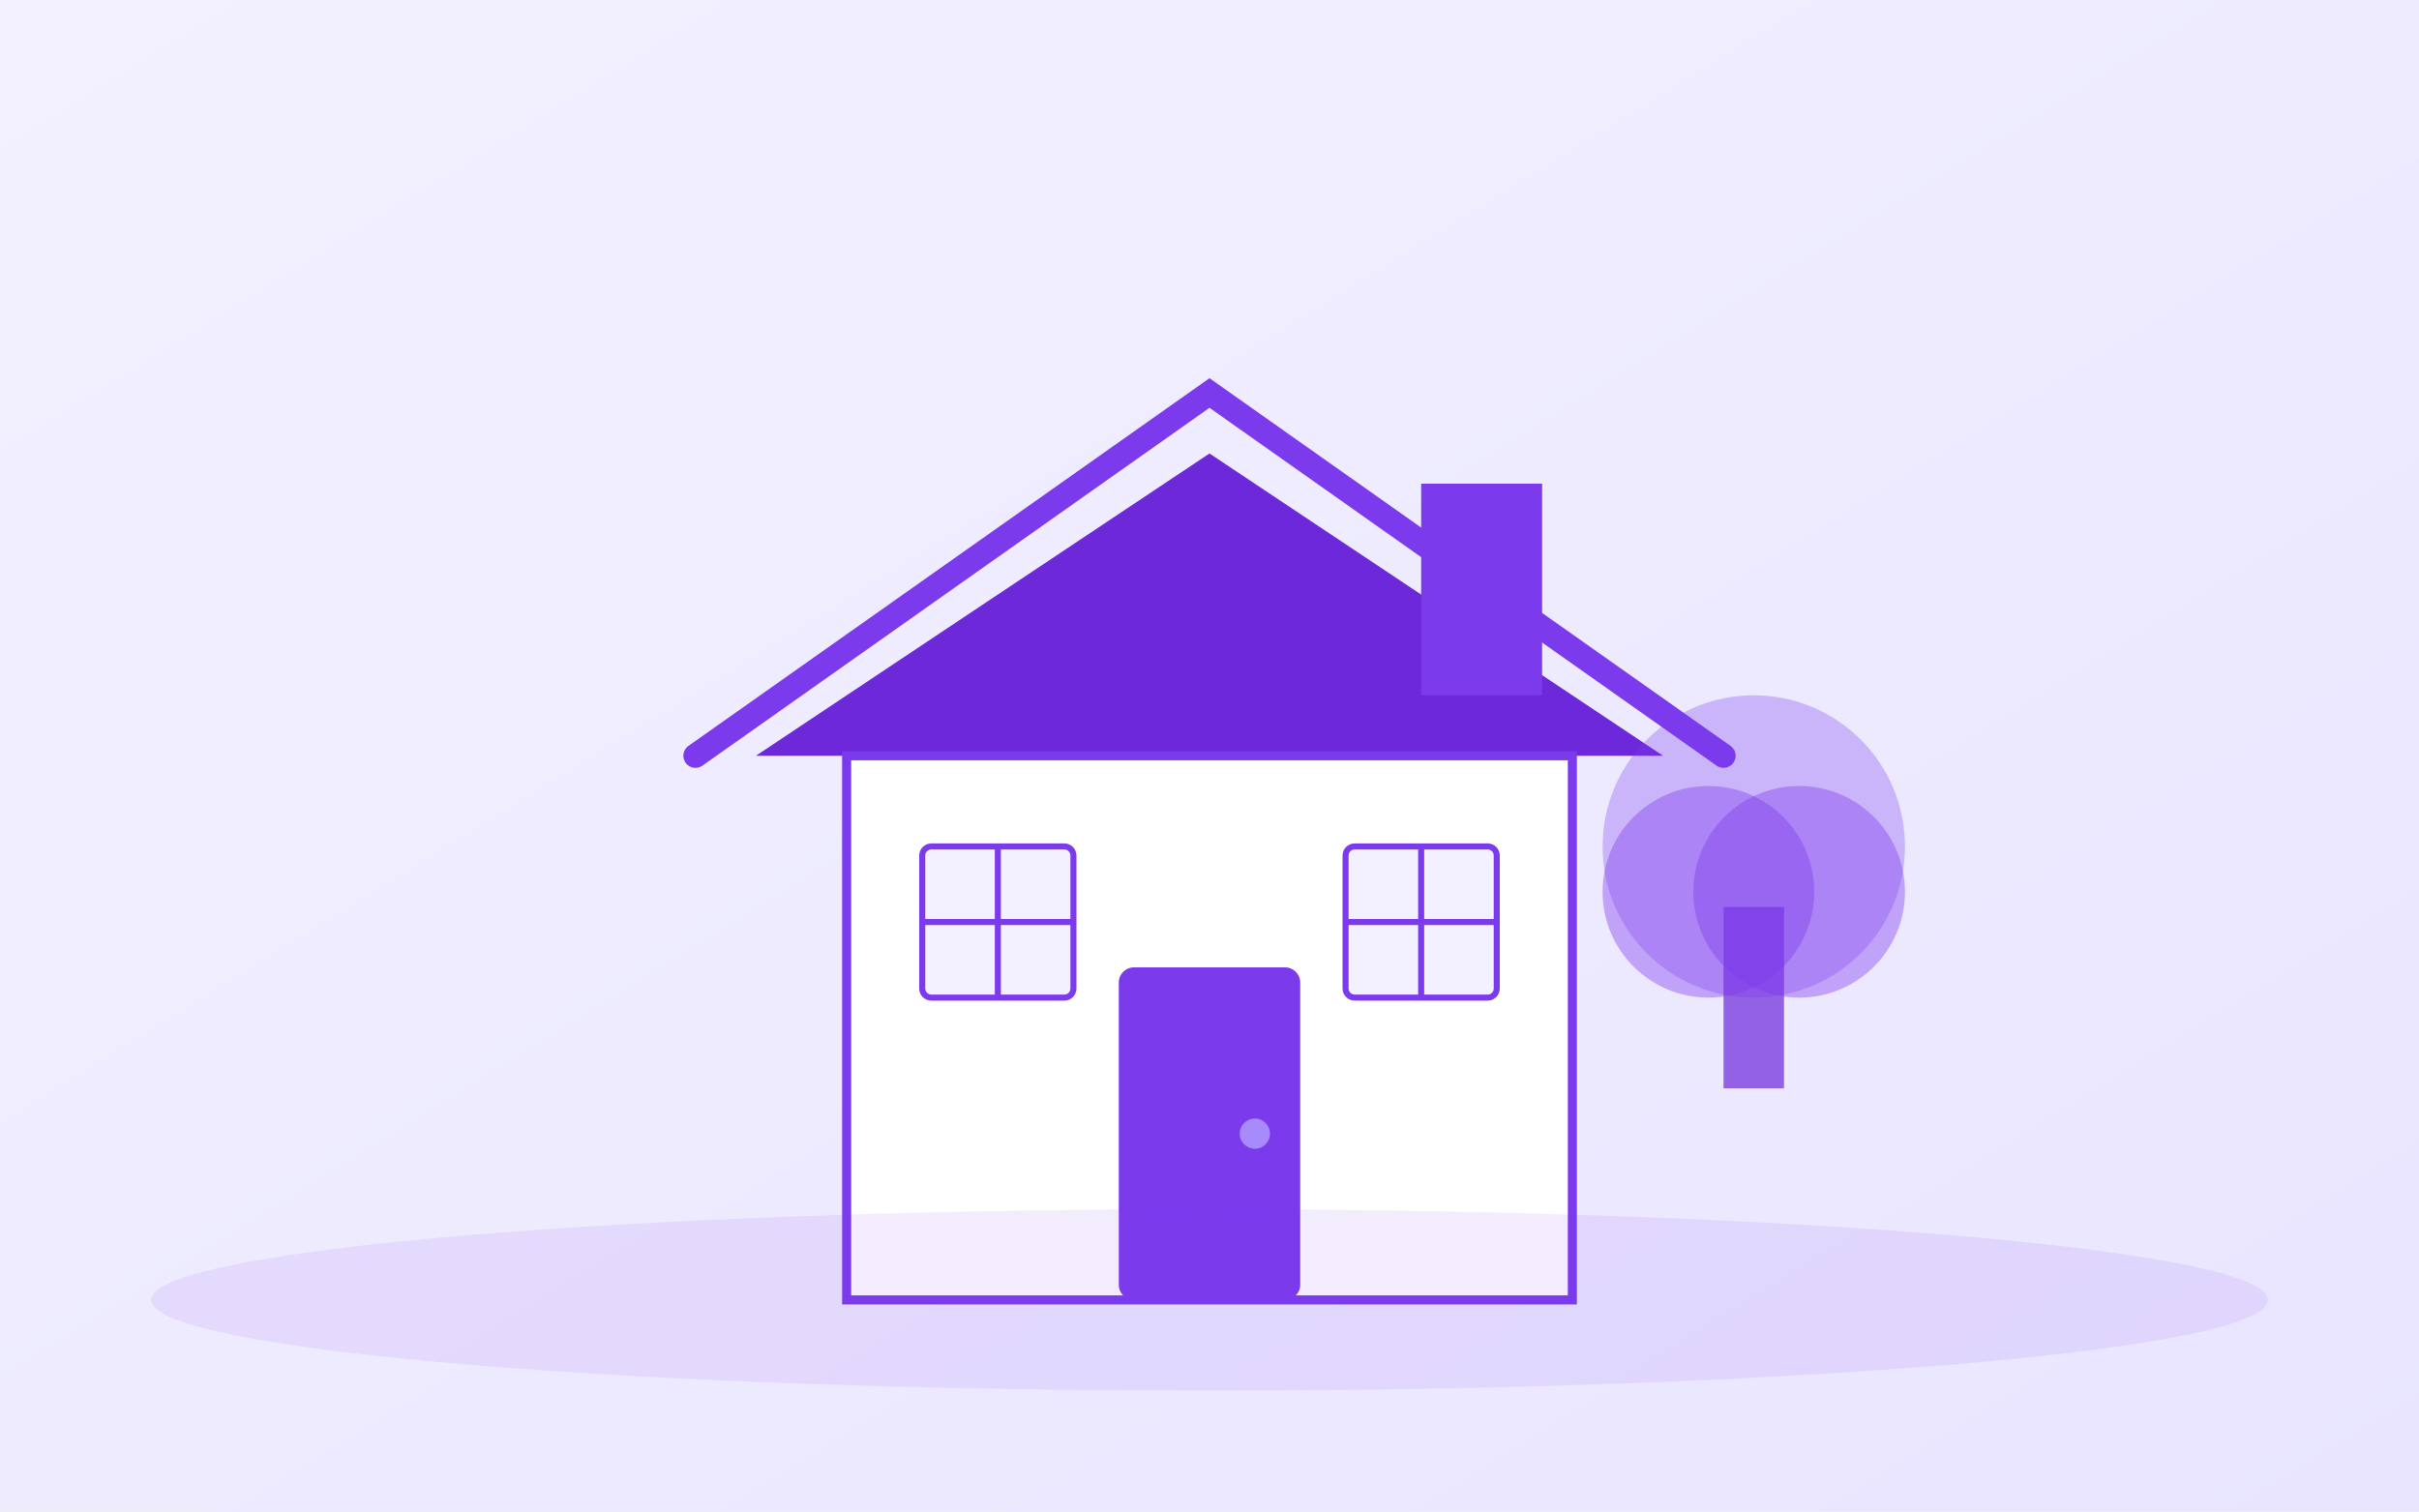
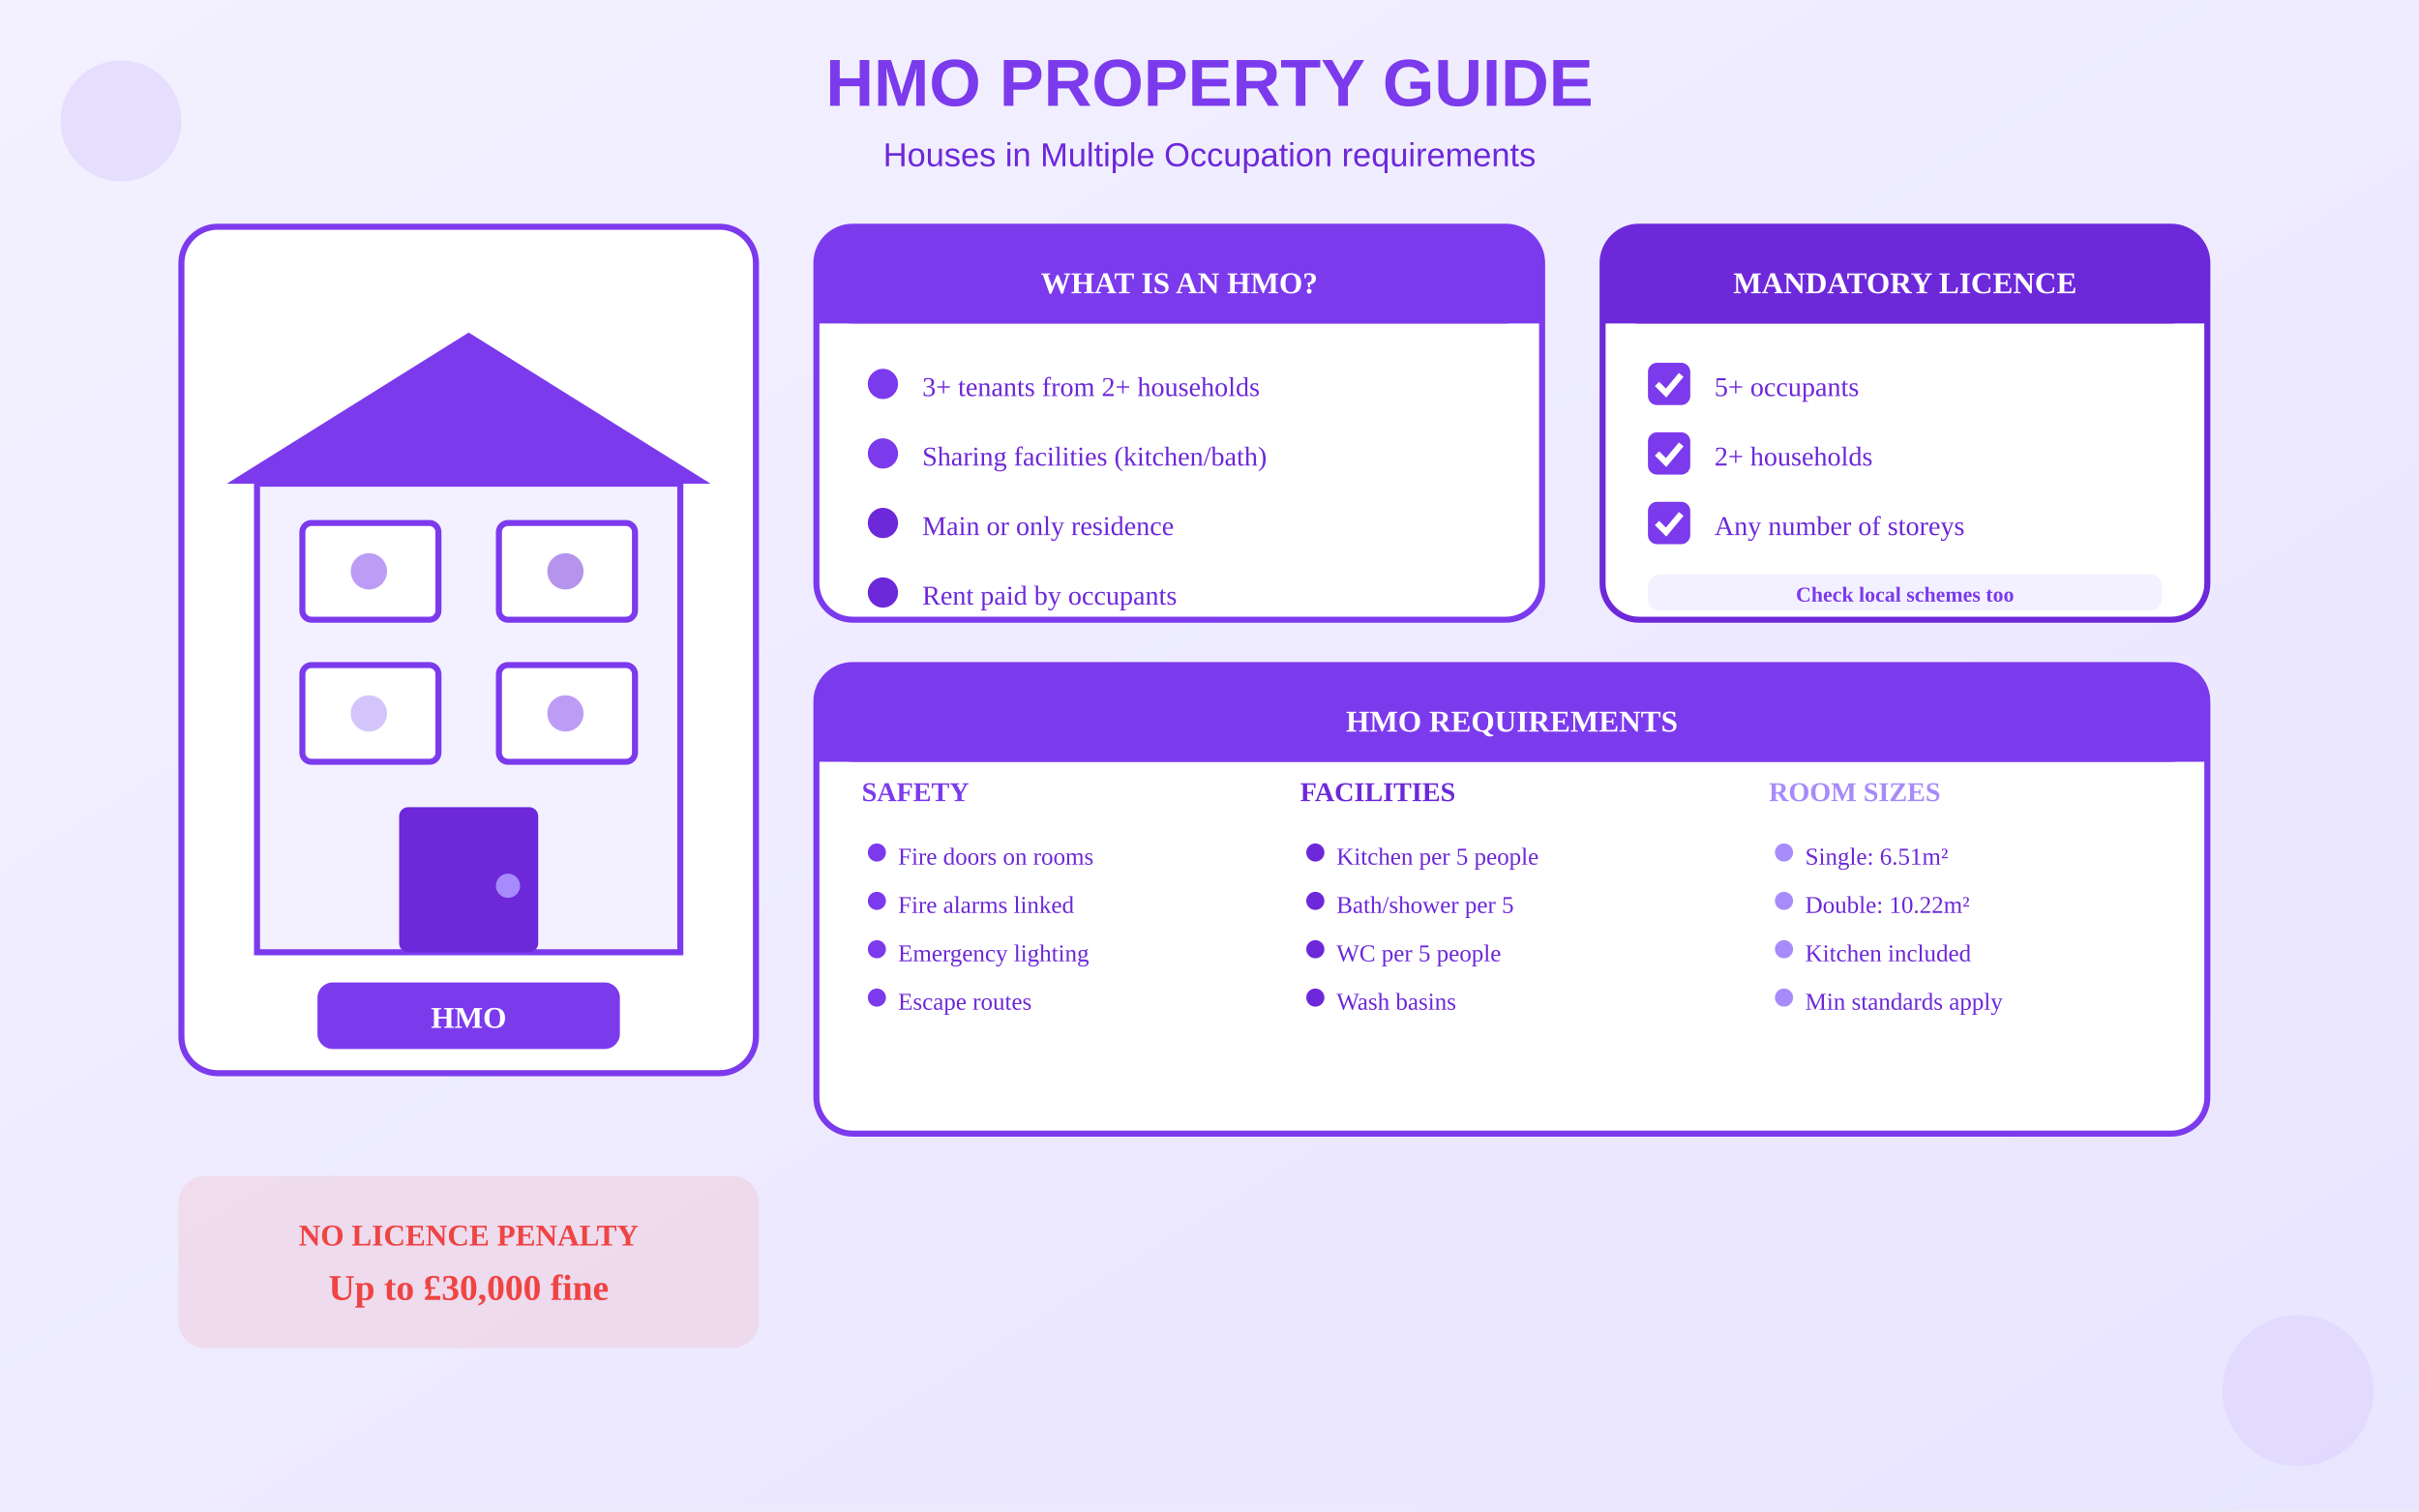
<svg xmlns="http://www.w3.org/2000/svg" viewBox="0 0 800 500">
  <defs>
    <linearGradient id="bgGrad" x1="0%" y1="0%" x2="100%" y2="100%">
      <stop offset="0%" style="stop-color:#F3F1FF" />
      <stop offset="100%" style="stop-color:#E9E5FF" />
    </linearGradient>
  </defs>
  <rect width="800" height="500" fill="url(#bgGrad)" />
-   <g transform="translate(250, 100)">
-     <path d="M-20 150 L150 30 L320 150" fill="none" stroke="#7C3AED" stroke-width="8" stroke-linecap="round" />
-     <path d="M0 150 L150 50 L300 150" fill="#6D28D9" />
-     <rect x="220" y="60" width="40" height="70" fill="#7C3AED" />
-     <rect x="30" y="150" width="240" height="180" fill="white" stroke="#7C3AED" stroke-width="3" />
-     <rect x="120" y="220" width="60" height="110" rx="5" fill="#7C3AED" />
-     <circle cx="165" cy="275" r="5" fill="#A78BFA" />
-     <rect x="55" y="180" width="50" height="50" rx="3" fill="#F3F1FF" stroke="#7C3AED" stroke-width="2" />
-     <line x1="80" y1="180" x2="80" y2="230" stroke="#7C3AED" stroke-width="2" />
-     <line x1="55" y1="205" x2="105" y2="205" stroke="#7C3AED" stroke-width="2" />
-     <rect x="195" y="180" width="50" height="50" rx="3" fill="#F3F1FF" stroke="#7C3AED" stroke-width="2" />
-     <line x1="220" y1="180" x2="220" y2="230" stroke="#7C3AED" stroke-width="2" />
-     <line x1="195" y1="205" x2="245" y2="205" stroke="#7C3AED" stroke-width="2" />
+   <text x="400" y="35" text-anchor="middle" fill="#7C3AED" font-size="22" font-weight="bold" font-family="Arial">HMO PROPERTY GUIDE</text>
+   <text x="400" y="55" text-anchor="middle" fill="#6D28D9" font-size="11" font-family="Arial">Houses in Multiple Occupation requirements</text>
+   <g transform="translate(60, 75)">
+     <rect x="0" y="0" width="190" height="280" rx="12" fill="white" stroke="#7C3AED" stroke-width="2" />
+     <path d="M15 85 L95 35 L175 85" fill="#7C3AED" />
+     <rect x="25" y="85" width="140" height="155" fill="#F3F1FF" stroke="#7C3AED" stroke-width="2" />
+     <rect x="40" y="98" width="45" height="32" rx="3" fill="white" stroke="#7C3AED" stroke-width="2" />
+     <circle cx="62" cy="114" r="6" fill="#7C3AED" opacity="0.5" />
+     <rect x="105" y="98" width="45" height="32" rx="3" fill="white" stroke="#7C3AED" stroke-width="2" />
+     <circle cx="127" cy="114" r="6" fill="#6D28D9" opacity="0.5" />
+     <rect x="40" y="145" width="45" height="32" rx="3" fill="white" stroke="#7C3AED" stroke-width="2" />
+     <circle cx="62" cy="161" r="6" fill="#A78BFA" opacity="0.5" />
+     <rect x="105" y="145" width="45" height="32" rx="3" fill="white" stroke="#7C3AED" stroke-width="2" />
+     <circle cx="127" cy="161" r="6" fill="#7C3AED" opacity="0.5" />
+     <rect x="72" y="192" width="46" height="48" rx="3" fill="#6D28D9" />
+     <circle cx="108" cy="218" r="4" fill="#A78BFA" />
+     <rect x="45" y="250" width="100" height="22" rx="5" fill="#7C3AED" />
+     <text x="95" y="265" text-anchor="middle" fill="white" font-size="10" font-weight="bold">HMO</text>
  </g>
-   <g transform="translate(550, 200)">
-     <rect x="20" y="100" width="20" height="60" fill="#6D28D9" opacity="0.7" />
-     <circle cx="30" cy="80" r="50" fill="#7C3AED" opacity="0.3" />
-     <circle cx="15" cy="95" r="35" fill="#7C3AED" opacity="0.4" />
-     <circle cx="45" cy="95" r="35" fill="#7C3AED" opacity="0.4" />
+   <g transform="translate(270, 75)">
+     <rect x="0" y="0" width="240" height="130" rx="12" fill="white" stroke="#7C3AED" stroke-width="2" />
+     <rect x="0" y="0" width="240" height="32" rx="12" fill="#7C3AED" />
+     <rect x="0" y="20" width="240" height="12" fill="#7C3AED" />
+     <text x="120" y="22" text-anchor="middle" fill="white" font-size="10" font-weight="bold">WHAT IS AN HMO?</text>
+     <g transform="translate(15, 45)">
+       <circle cx="7" cy="7" r="5" fill="#7C3AED" />
+       <text x="20" y="11" fill="#6D28D9" font-size="9">3+ tenants from 2+ households</text>
+     </g>
+     <g transform="translate(15, 68)">
+       <circle cx="7" cy="7" r="5" fill="#7C3AED" />
+       <text x="20" y="11" fill="#6D28D9" font-size="9">Sharing facilities (kitchen/bath)</text>
+     </g>
+     <g transform="translate(15, 91)">
+       <circle cx="7" cy="7" r="5" fill="#6D28D9" />
+       <text x="20" y="11" fill="#6D28D9" font-size="9">Main or only residence</text>
+     </g>
+     <g transform="translate(15, 114)">
+       <circle cx="7" cy="7" r="5" fill="#6D28D9" />
+       <text x="20" y="11" fill="#6D28D9" font-size="9">Rent paid by occupants</text>
+     </g>
  </g>
-   <ellipse cx="400" cy="430" rx="350" ry="30" fill="#7C3AED" opacity="0.1" />
+   <g transform="translate(530, 75)">
+     <rect x="0" y="0" width="200" height="130" rx="12" fill="white" stroke="#6D28D9" stroke-width="2" />
+     <rect x="0" y="0" width="200" height="32" rx="12" fill="#6D28D9" />
+     <rect x="0" y="20" width="200" height="12" fill="#6D28D9" />
+     <text x="100" y="22" text-anchor="middle" fill="white" font-size="10" font-weight="bold">MANDATORY LICENCE</text>
+     <g transform="translate(15, 45)">
+       <rect x="0" y="0" width="14" height="14" rx="3" fill="#7C3AED" />
+       <path d="M3 7 L6 10 L11 4" stroke="white" stroke-width="2" fill="none" />
+       <text x="22" y="11" fill="#6D28D9" font-size="9">5+ occupants</text>
+     </g>
+     <g transform="translate(15, 68)">
+       <rect x="0" y="0" width="14" height="14" rx="3" fill="#7C3AED" />
+       <path d="M3 7 L6 10 L11 4" stroke="white" stroke-width="2" fill="none" />
+       <text x="22" y="11" fill="#6D28D9" font-size="9">2+ households</text>
+     </g>
+     <g transform="translate(15, 91)">
+       <rect x="0" y="0" width="14" height="14" rx="3" fill="#7C3AED" />
+       <path d="M3 7 L6 10 L11 4" stroke="white" stroke-width="2" fill="none" />
+       <text x="22" y="11" fill="#6D28D9" font-size="9">Any number of storeys</text>
+     </g>
+     <rect x="15" y="115" width="170" height="12" rx="4" fill="#F3F1FF" />
+     <text x="100" y="124" text-anchor="middle" fill="#7C3AED" font-size="7" font-weight="bold">Check local schemes too</text>
+   </g>
+   <g transform="translate(270, 220)">
+     <rect x="0" y="0" width="460" height="155" rx="12" fill="white" stroke="#7C3AED" stroke-width="2" />
+     <rect x="0" y="0" width="460" height="32" rx="12" fill="#7C3AED" />
+     <rect x="0" y="20" width="460" height="12" fill="#7C3AED" />
+     <text x="230" y="22" text-anchor="middle" fill="white" font-size="10" font-weight="bold">HMO REQUIREMENTS</text>
+     <g transform="translate(15, 45)">
+       <text x="0" y="0" fill="#7C3AED" font-size="9" font-weight="bold">SAFETY</text>
+       <g transform="translate(0, 12)">
+         <circle cx="5" cy="5" r="3" fill="#7C3AED" />
+         <text x="12" y="9" fill="#6D28D9" font-size="8">Fire doors on rooms</text>
+       </g>
+       <g transform="translate(0, 28)">
+         <circle cx="5" cy="5" r="3" fill="#7C3AED" />
+         <text x="12" y="9" fill="#6D28D9" font-size="8">Fire alarms linked</text>
+       </g>
+       <g transform="translate(0, 44)">
+         <circle cx="5" cy="5" r="3" fill="#7C3AED" />
+         <text x="12" y="9" fill="#6D28D9" font-size="8">Emergency lighting</text>
+       </g>
+       <g transform="translate(0, 60)">
+         <circle cx="5" cy="5" r="3" fill="#7C3AED" />
+         <text x="12" y="9" fill="#6D28D9" font-size="8">Escape routes</text>
+       </g>
+     </g>
+     <g transform="translate(160, 45)">
+       <text x="0" y="0" fill="#6D28D9" font-size="9" font-weight="bold">FACILITIES</text>
+       <g transform="translate(0, 12)">
+         <circle cx="5" cy="5" r="3" fill="#6D28D9" />
+         <text x="12" y="9" fill="#6D28D9" font-size="8">Kitchen per 5 people</text>
+       </g>
+       <g transform="translate(0, 28)">
+         <circle cx="5" cy="5" r="3" fill="#6D28D9" />
+         <text x="12" y="9" fill="#6D28D9" font-size="8">Bath/shower per 5</text>
+       </g>
+       <g transform="translate(0, 44)">
+         <circle cx="5" cy="5" r="3" fill="#6D28D9" />
+         <text x="12" y="9" fill="#6D28D9" font-size="8">WC per 5 people</text>
+       </g>
+       <g transform="translate(0, 60)">
+         <circle cx="5" cy="5" r="3" fill="#6D28D9" />
+         <text x="12" y="9" fill="#6D28D9" font-size="8">Wash basins</text>
+       </g>
+     </g>
+     <g transform="translate(315, 45)">
+       <text x="0" y="0" fill="#A78BFA" font-size="9" font-weight="bold">ROOM SIZES</text>
+       <g transform="translate(0, 12)">
+         <circle cx="5" cy="5" r="3" fill="#A78BFA" />
+         <text x="12" y="9" fill="#6D28D9" font-size="8">Single: 6.51m²</text>
+       </g>
+       <g transform="translate(0, 28)">
+         <circle cx="5" cy="5" r="3" fill="#A78BFA" />
+         <text x="12" y="9" fill="#6D28D9" font-size="8">Double: 10.22m²</text>
+       </g>
+       <g transform="translate(0, 44)">
+         <circle cx="5" cy="5" r="3" fill="#A78BFA" />
+         <text x="12" y="9" fill="#6D28D9" font-size="8">Kitchen included</text>
+       </g>
+       <g transform="translate(0, 60)">
+         <circle cx="5" cy="5" r="3" fill="#A78BFA" />
+         <text x="12" y="9" fill="#6D28D9" font-size="8">Min standards apply</text>
+       </g>
+     </g>
+   </g>
+   <g transform="translate(60, 390)">
+     <rect x="0" y="0" width="190" height="55" rx="8" fill="#EF4444" opacity="0.1" stroke="#EF4444" stroke-width="2" />
+     <text x="95" y="22" text-anchor="middle" fill="#EF4444" font-size="10" font-weight="bold">NO LICENCE PENALTY</text>
+     <text x="95" y="40" text-anchor="middle" fill="#EF4444" font-size="12" font-weight="bold">Up to £30,000 fine</text>
+   </g>
+   <circle cx="40" cy="40" r="20" fill="#7C3AED" opacity="0.1" />
+   <circle cx="760" cy="460" r="25" fill="#A78BFA" opacity="0.12" />
</svg>
